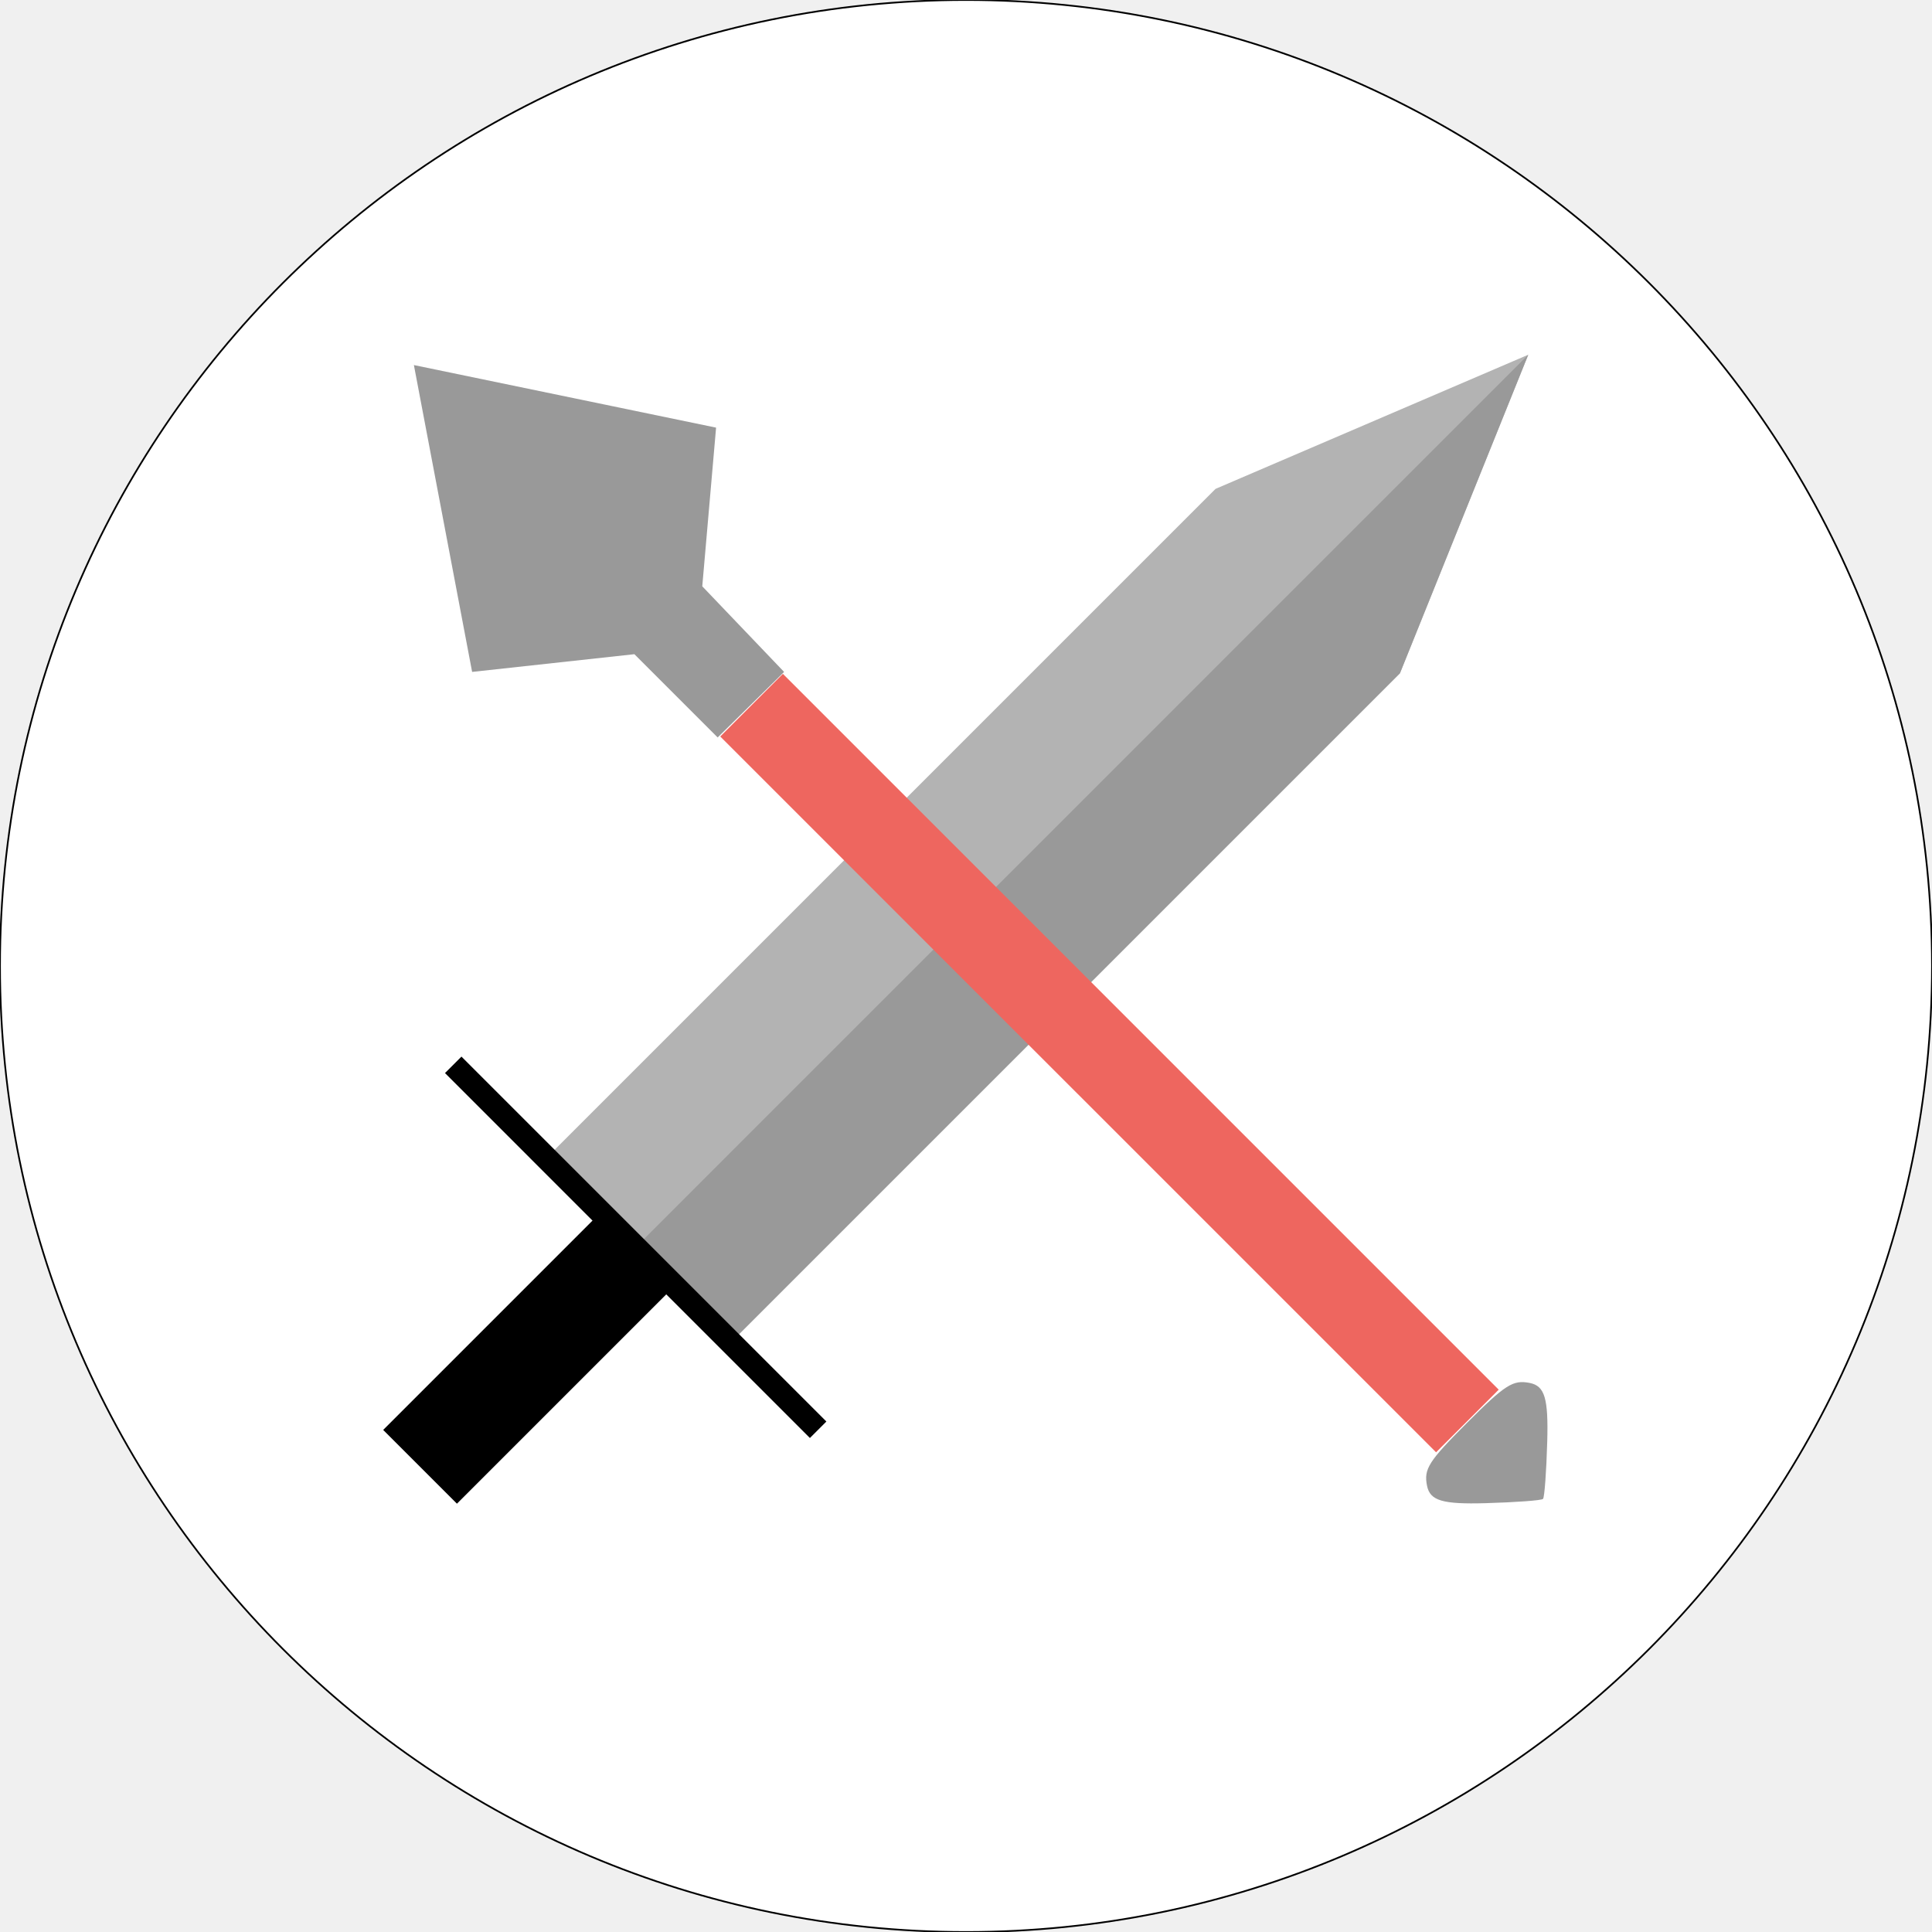
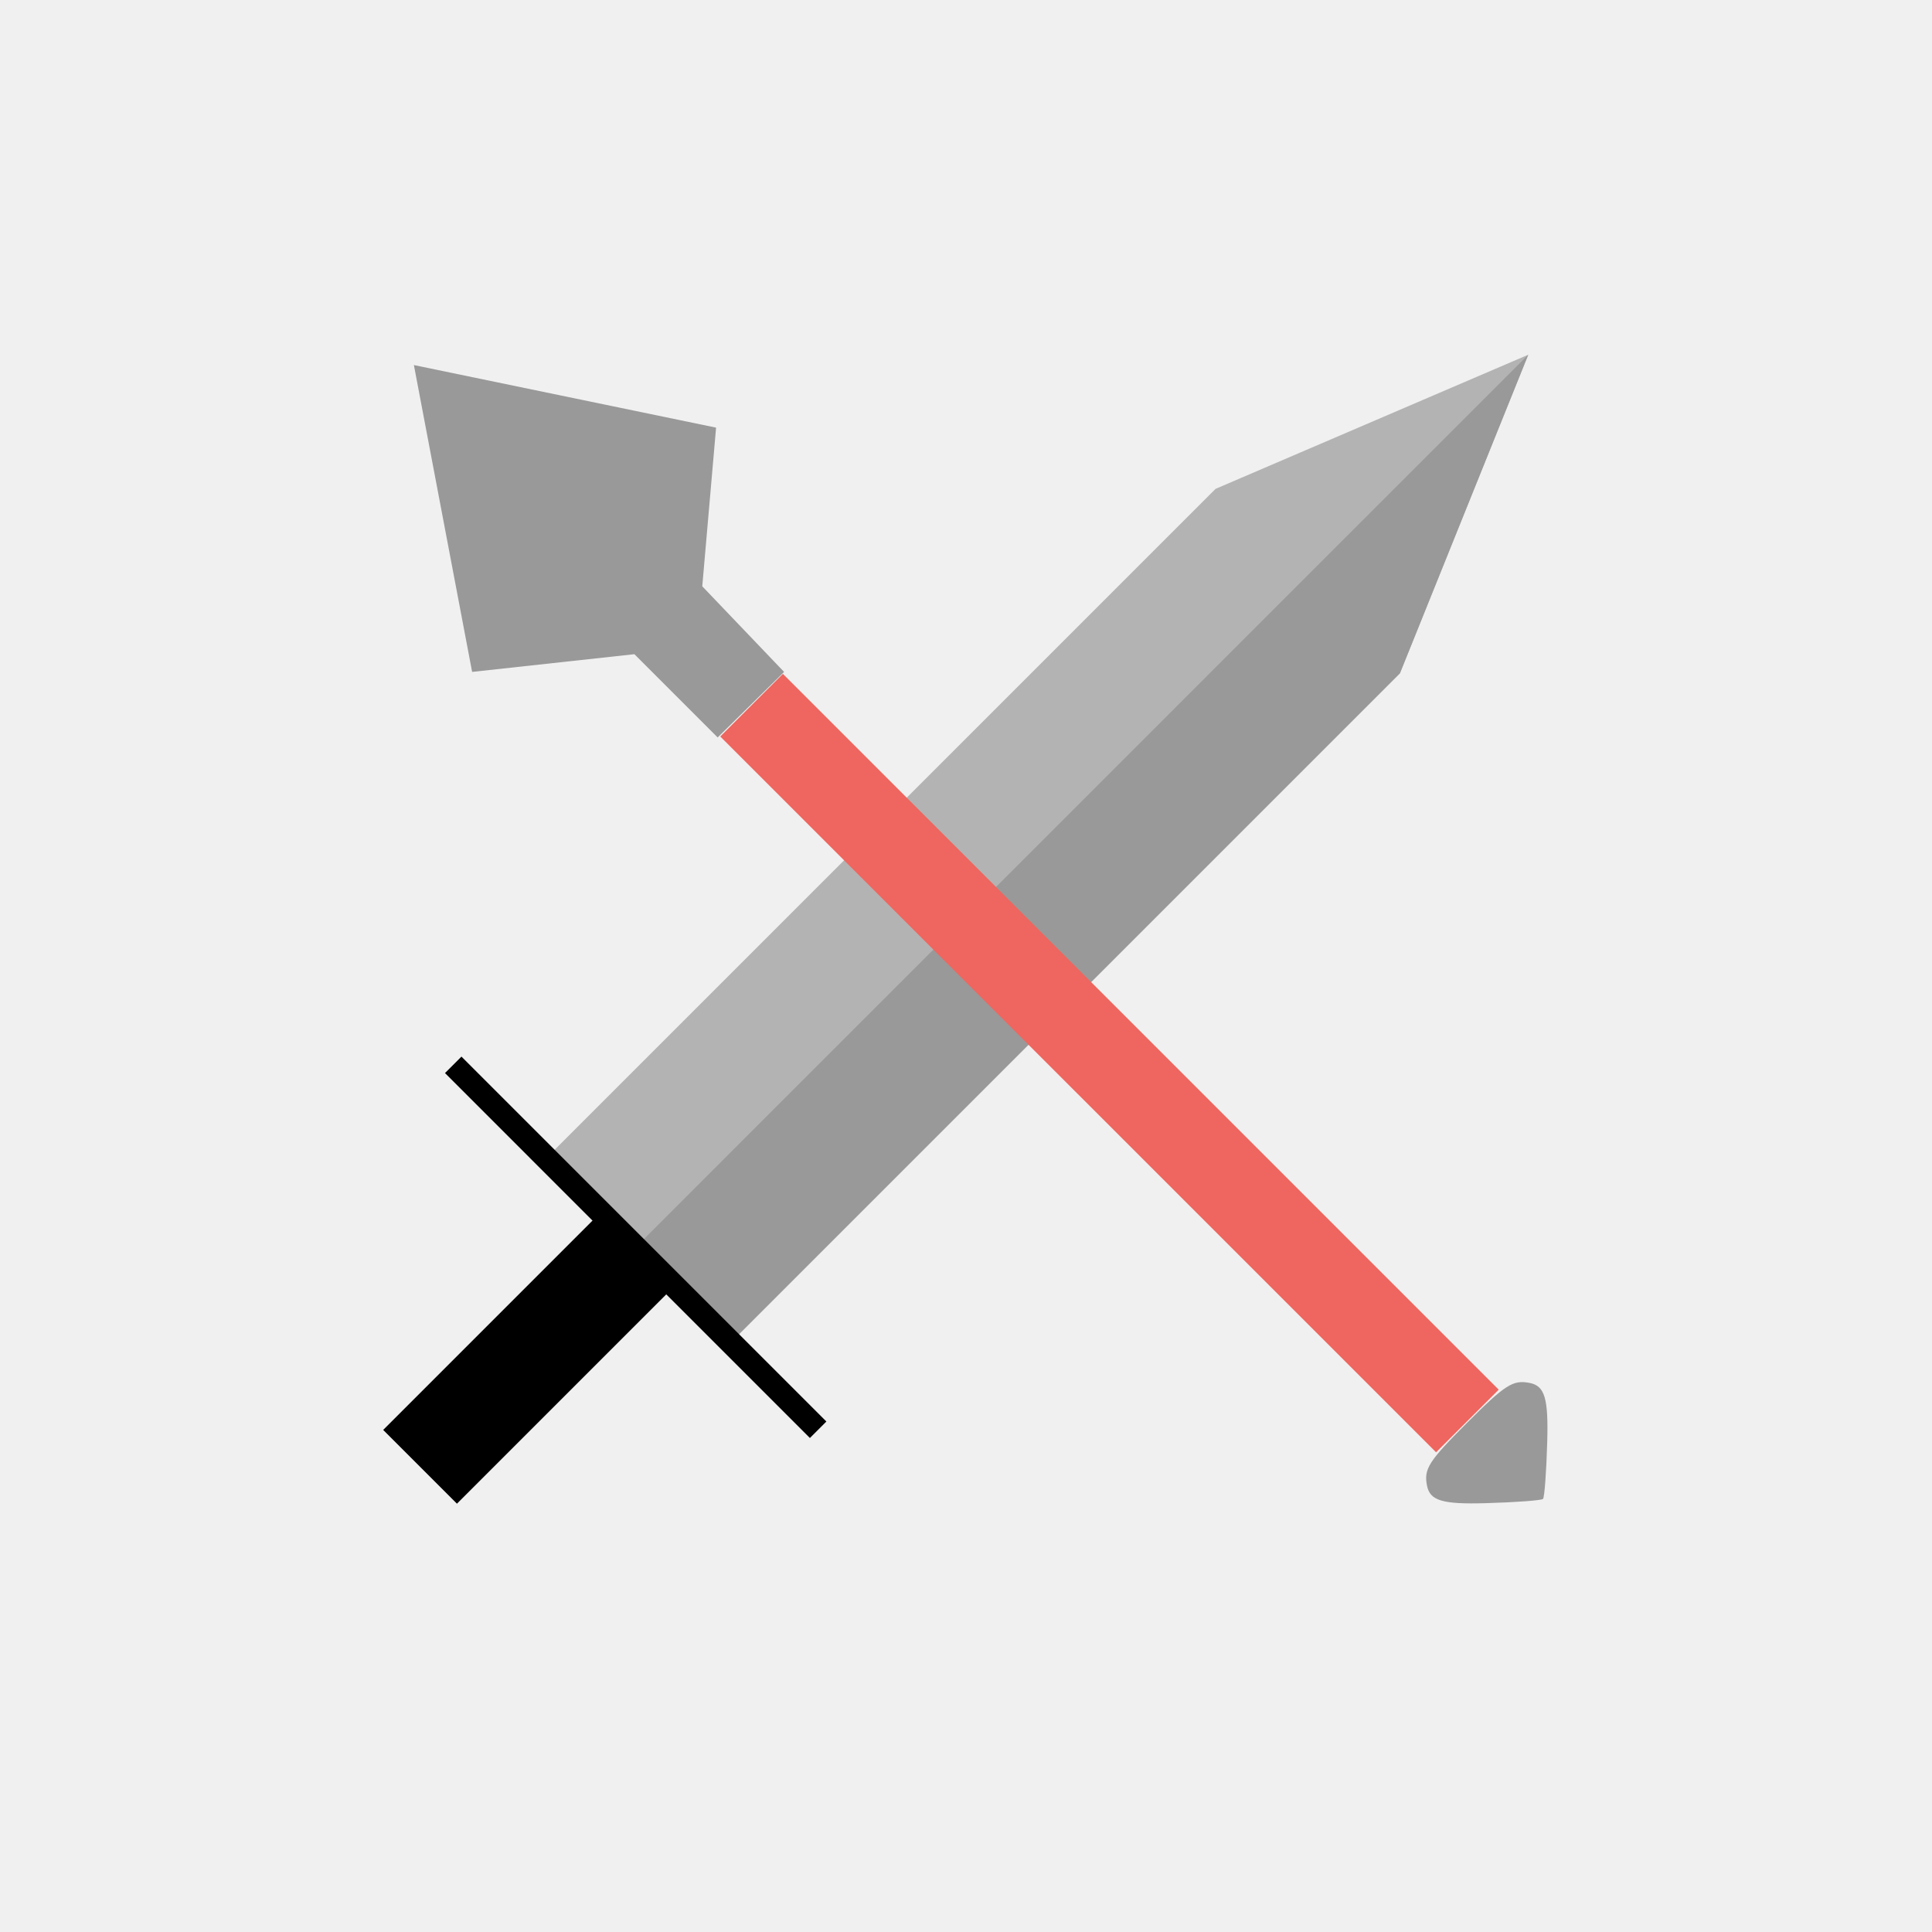
<svg xmlns="http://www.w3.org/2000/svg" width="300mm" height="300mm" viewBox="0 0 300 300" version="1.1" id="svg61">
  <defs id="defs55" />
-   <g id="layer1">
-     <circle style="opacity:1;fill:#ffffff;fill-opacity:1;stroke:#000000;stroke-width:0.265;stroke-miterlimit:4;stroke-dasharray:none;stroke-opacity:1" id="path63" cx="150" cy="150" r="150" />
-   </g>
+   <g id="layer1" />
  <g id="layer3" style="display:inline">
    <g id="g17248" transform="matrix(0.9126535,-0.08734648,-0.08734648,0.9126535,207.5799,128.3429)">
      <path id="rect1225" style="fill:#b3b3b3;stroke:none;stroke-width:2.928" d="m 25.119,-77.869 v 0 0 L 8.319,-25.278 -26.011,9.052 -95.036,78.077 -129.732,43.382 -60.706,-25.643 -26.376,-59.973 Z" />
      <path style="fill:#999999;stroke:none;stroke-width:0.265px;stroke-linecap:butt;stroke-linejoin:miter;stroke-opacity:1" d="M 25.119,-77.869 -33.11,-19.64 -112.416,59.666 -95.036,78.077 8.319,-25.278 25.119,-77.869" id="path1155" />
      <rect style="fill:#000000;stroke:none;stroke-width:2.928" id="rect1816" width="97.1" height="3.615" x="-85.85" y="121.377" transform="rotate(45)" />
      <rect style="fill:#000000;stroke:none;stroke-width:2.928" id="rect1824" width="19.627" height="46.484" x="-46.597" y="124.476" transform="rotate(45)" />
    </g>
    <g id="g852" transform="matrix(0.7864543,-0.7864543,0.7864543,0.7864543,-278.8105,210.2622)" style="stroke:none">
      <path style="display:inline;fill:#999999;fill-opacity:1;stroke:none;stroke-width:1;stroke-linecap:butt;stroke-linejoin:miter;stroke-miterlimit:4;stroke-dasharray:none;stroke-opacity:1" d="m 315.285,328.872 c -1.899,0 -3.402,0.017 -4.605,0.073 -1.203,0.057 -2.109,0.153 -2.819,0.311 -0.71,0.158 -1.223,0.377 -1.642,0.682 -0.419,0.304 -0.745,0.692 -1.076,1.188 -0.297,0.444 -0.466,0.876 -0.484,1.339 -0.019,0.463 0.115,0.957 0.422,1.526 0.613,1.136 1.922,2.57 4.114,4.64 3.056,2.889 5.797,5.252 6.091,5.252 0.294,0 3.033,-2.363 6.089,-5.252 2.191,-2.071 3.5,-3.504 4.114,-4.64 0.307,-0.568 0.44,-1.062 0.422,-1.526 -0.019,-0.463 -0.187,-0.895 -0.484,-1.339 -0.331,-0.495 -0.657,-0.884 -1.076,-1.188 -0.419,-0.304 -0.932,-0.524 -1.642,-0.682 -0.71,-0.158 -1.616,-0.254 -2.819,-0.311 -1.203,-0.057 -2.703,-0.073 -4.603,-0.073 z" id="path15890" />
      <path style="display:inline;fill:#999999;fill-opacity:1;stroke:none;stroke-width:0.981;stroke-linecap:butt;stroke-linejoin:miter;stroke-miterlimit:4;stroke-dasharray:none;stroke-opacity:1" d="m 308.98,187.232 v -16.441 l -17.768,-14.27 24.543,-36.041 23.657,36.009 -17.029,14.302 -0.375,16.529 z" id="path15888" />
      <path style="display:inline;fill:#ee665f;fill-opacity:1;stroke:none;stroke-width:1;stroke-linecap:butt;stroke-linejoin:miter;stroke-miterlimit:4;stroke-dasharray:none;stroke-opacity:1" d="m 309.333,328.724 h 12.368 V 187.392 h -12.368 z" id="path15855" />
    </g>
  </g>
  <g id="layer2" />
</svg>
